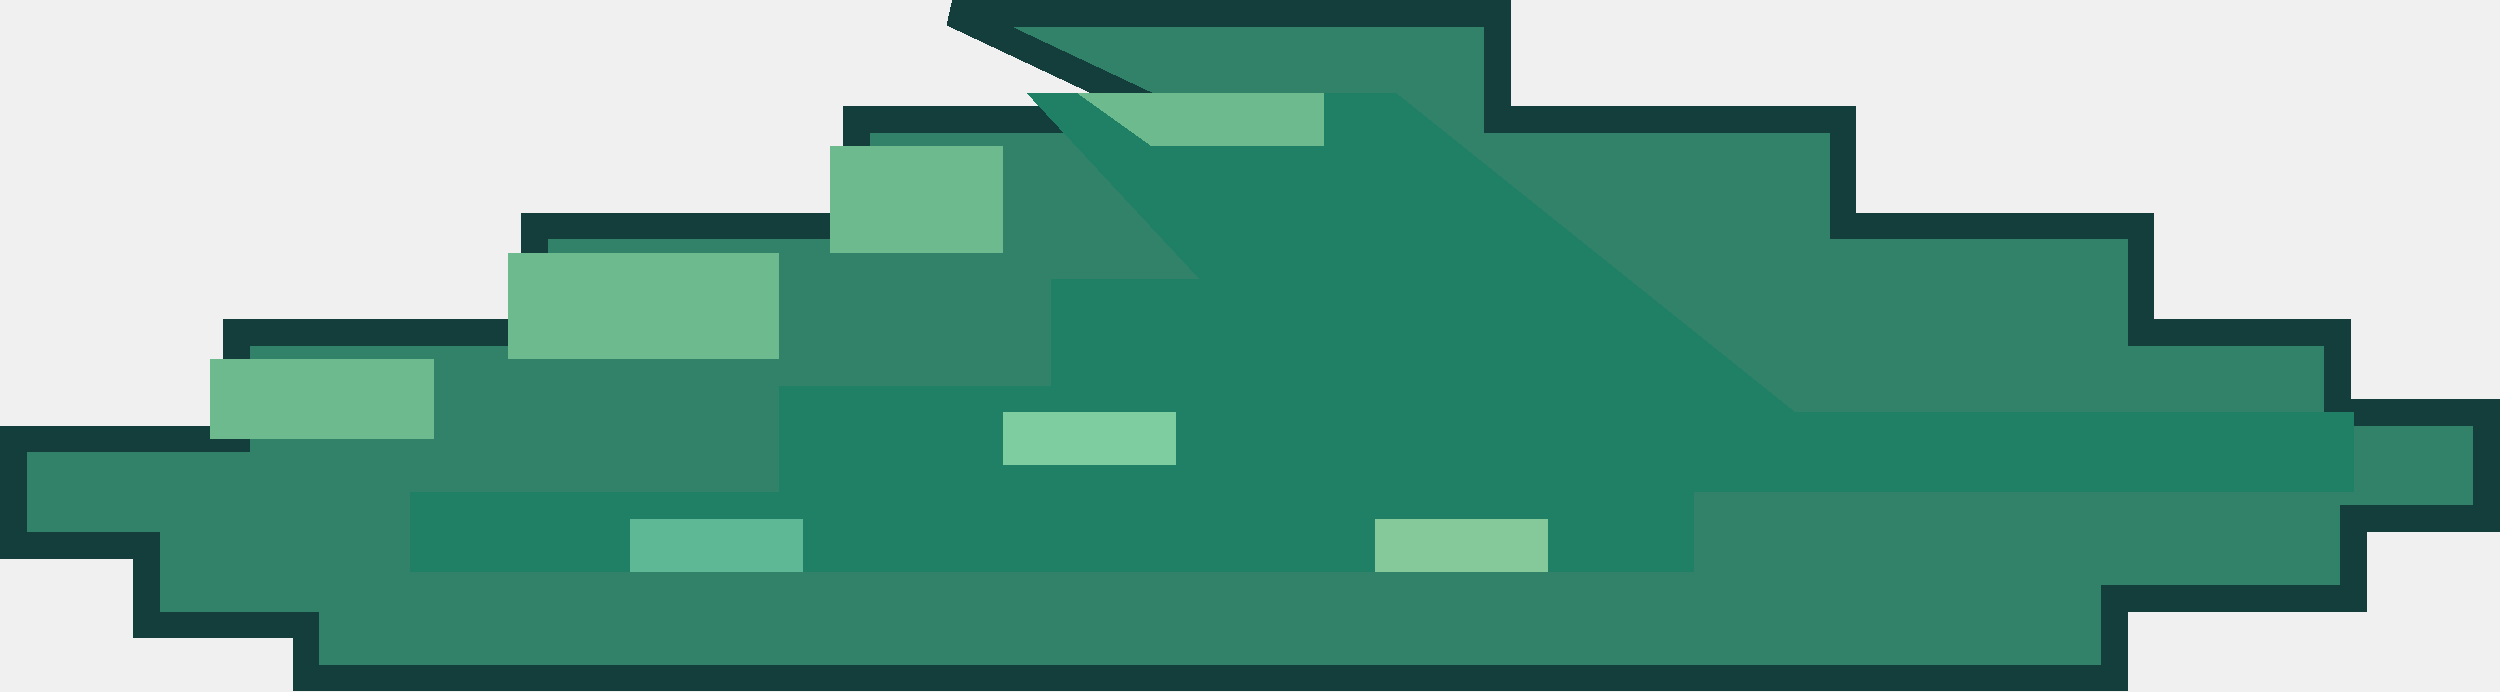
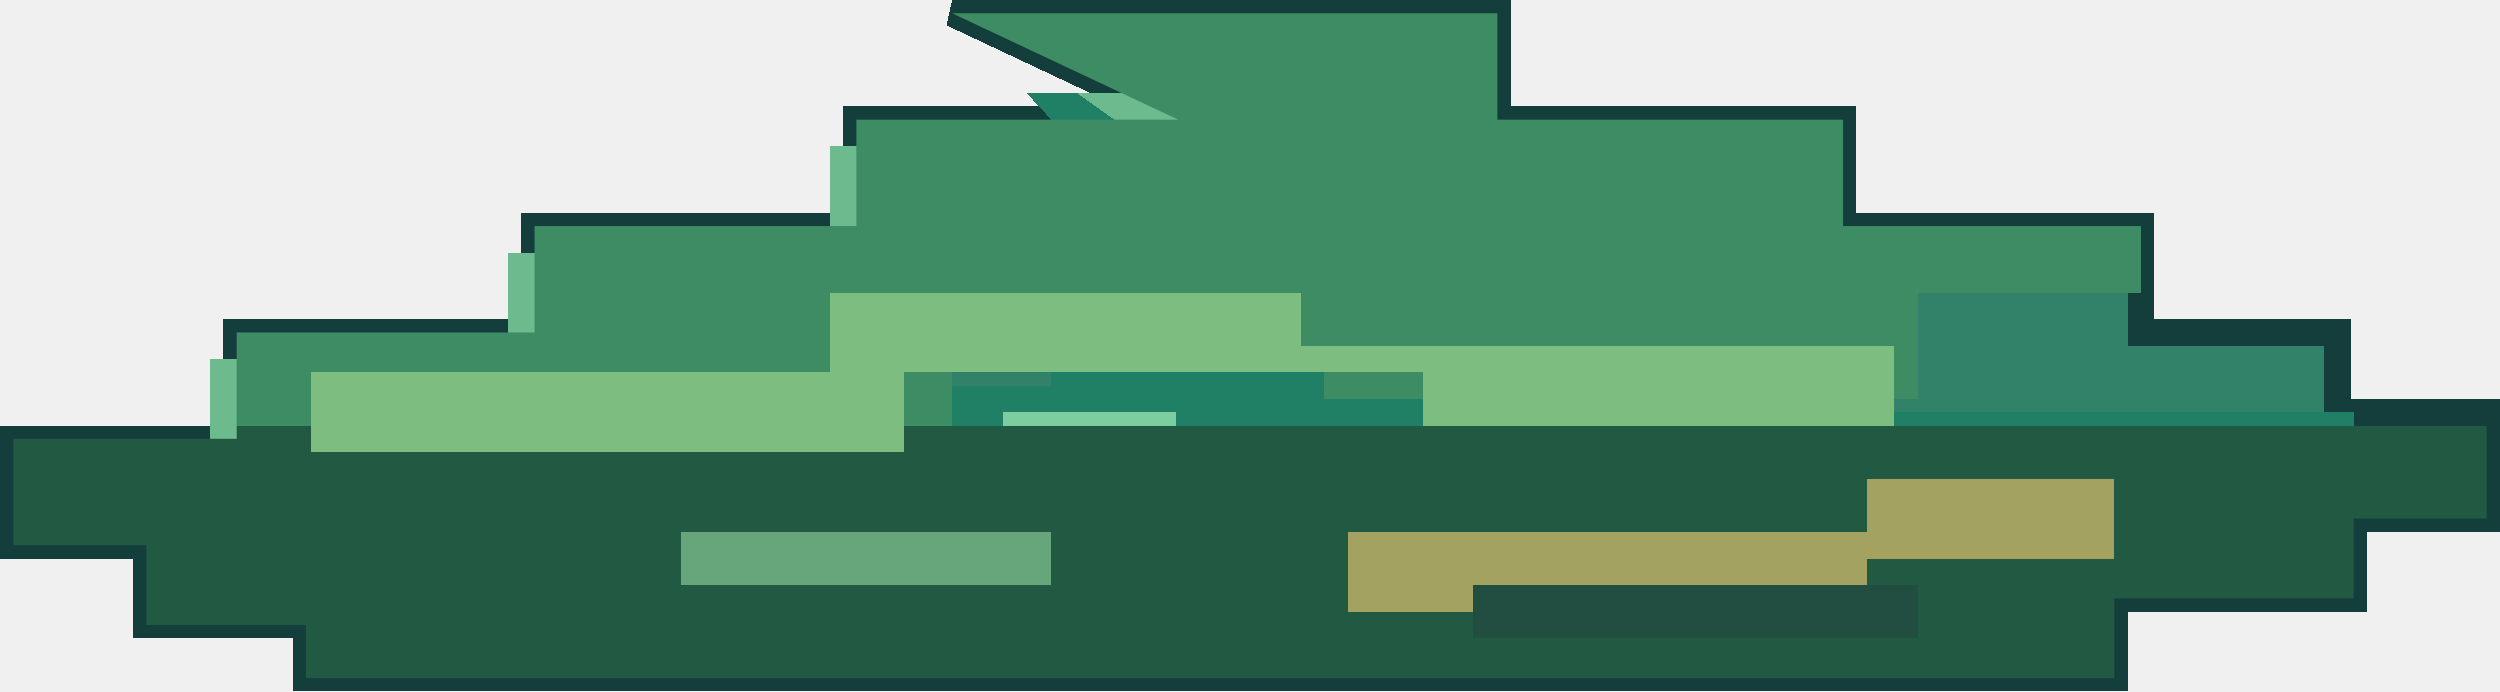
<svg xmlns="http://www.w3.org/2000/svg" width="94" height="26" viewBox="-.5 0 94 26" preserveAspectRatio="none" shape-rendering="crispEdges">
  <path d="M35.3 0.5h20.5v4h13.0v4h11.2v4h7.4v3H93.0v4H88.0v3H79.0v3H11.0v-2H5.0v-3H0.0v-4h8.4v-4h11.2v-4h12.1v-4h12.1Z" fill="#328269" stroke="#133e3b" stroke-width="1" />
  <path d="M38.1 3.5h13.9L67.0 15.5H88.0v3H63.2v3H14.9v-3H28.8v-4h10.2v-4h5.6Z" fill="#208065" />
  <path d="M40.0 3.5h9.3v2H37.2v4H28.8v4H15.8v3H7.4v-3h11.2v-4h12.1v-4h12.1Z" fill="#6cba8e" />
  <rect x="23.2" y="19.5" width="6.5" height="2" fill="#5fb895" />
  <rect x="37.2" y="15.5" width="6.5" height="2" fill="#7ecda0" />
  <rect x="51.2" y="19.5" width="6.5" height="2" fill="#85c899" />
+   <defs>
+     <clipPath id="warm-detail">
+       <path d="M35.3 0.5h20.5v4h13.0v4h11.2v4h7.4v3H93.0v4H88.0v3H79.0v3H11.0v-2H5.0v-3H0.0v-4h8.4v-4h11.2v-4h12.1v-4h12.1Z" fill="white" />
+     </clipPath>
+   </defs>
+   <g clip-path="url(#warm-detail)">
+     <rect x="0" y="16" width="93.0" height="10" fill="#225942" />
+     <path d="M0 0H93.0V11H71.6v4H49.3v-2H35.3v3H0Z" fill="#3d8c64" />
+     <path d="M11.2 14H30.7v-3h17.7v2h22.3v3H53.0v-2H33.5v3H11.2Z" fill="#7ebd80" />
+     <path d="M50.2 20h19.5v-2h9.3v3h-9.3v2H50.2Z" fill="#a4a261" />
+     <rect x="25.1" y="20" width="13.9" height="2" fill="#67a57a" />
+     <rect x="54.9" y="22" width="16.7" height="2" fill="#224e42" />
+   </g>
</svg>
